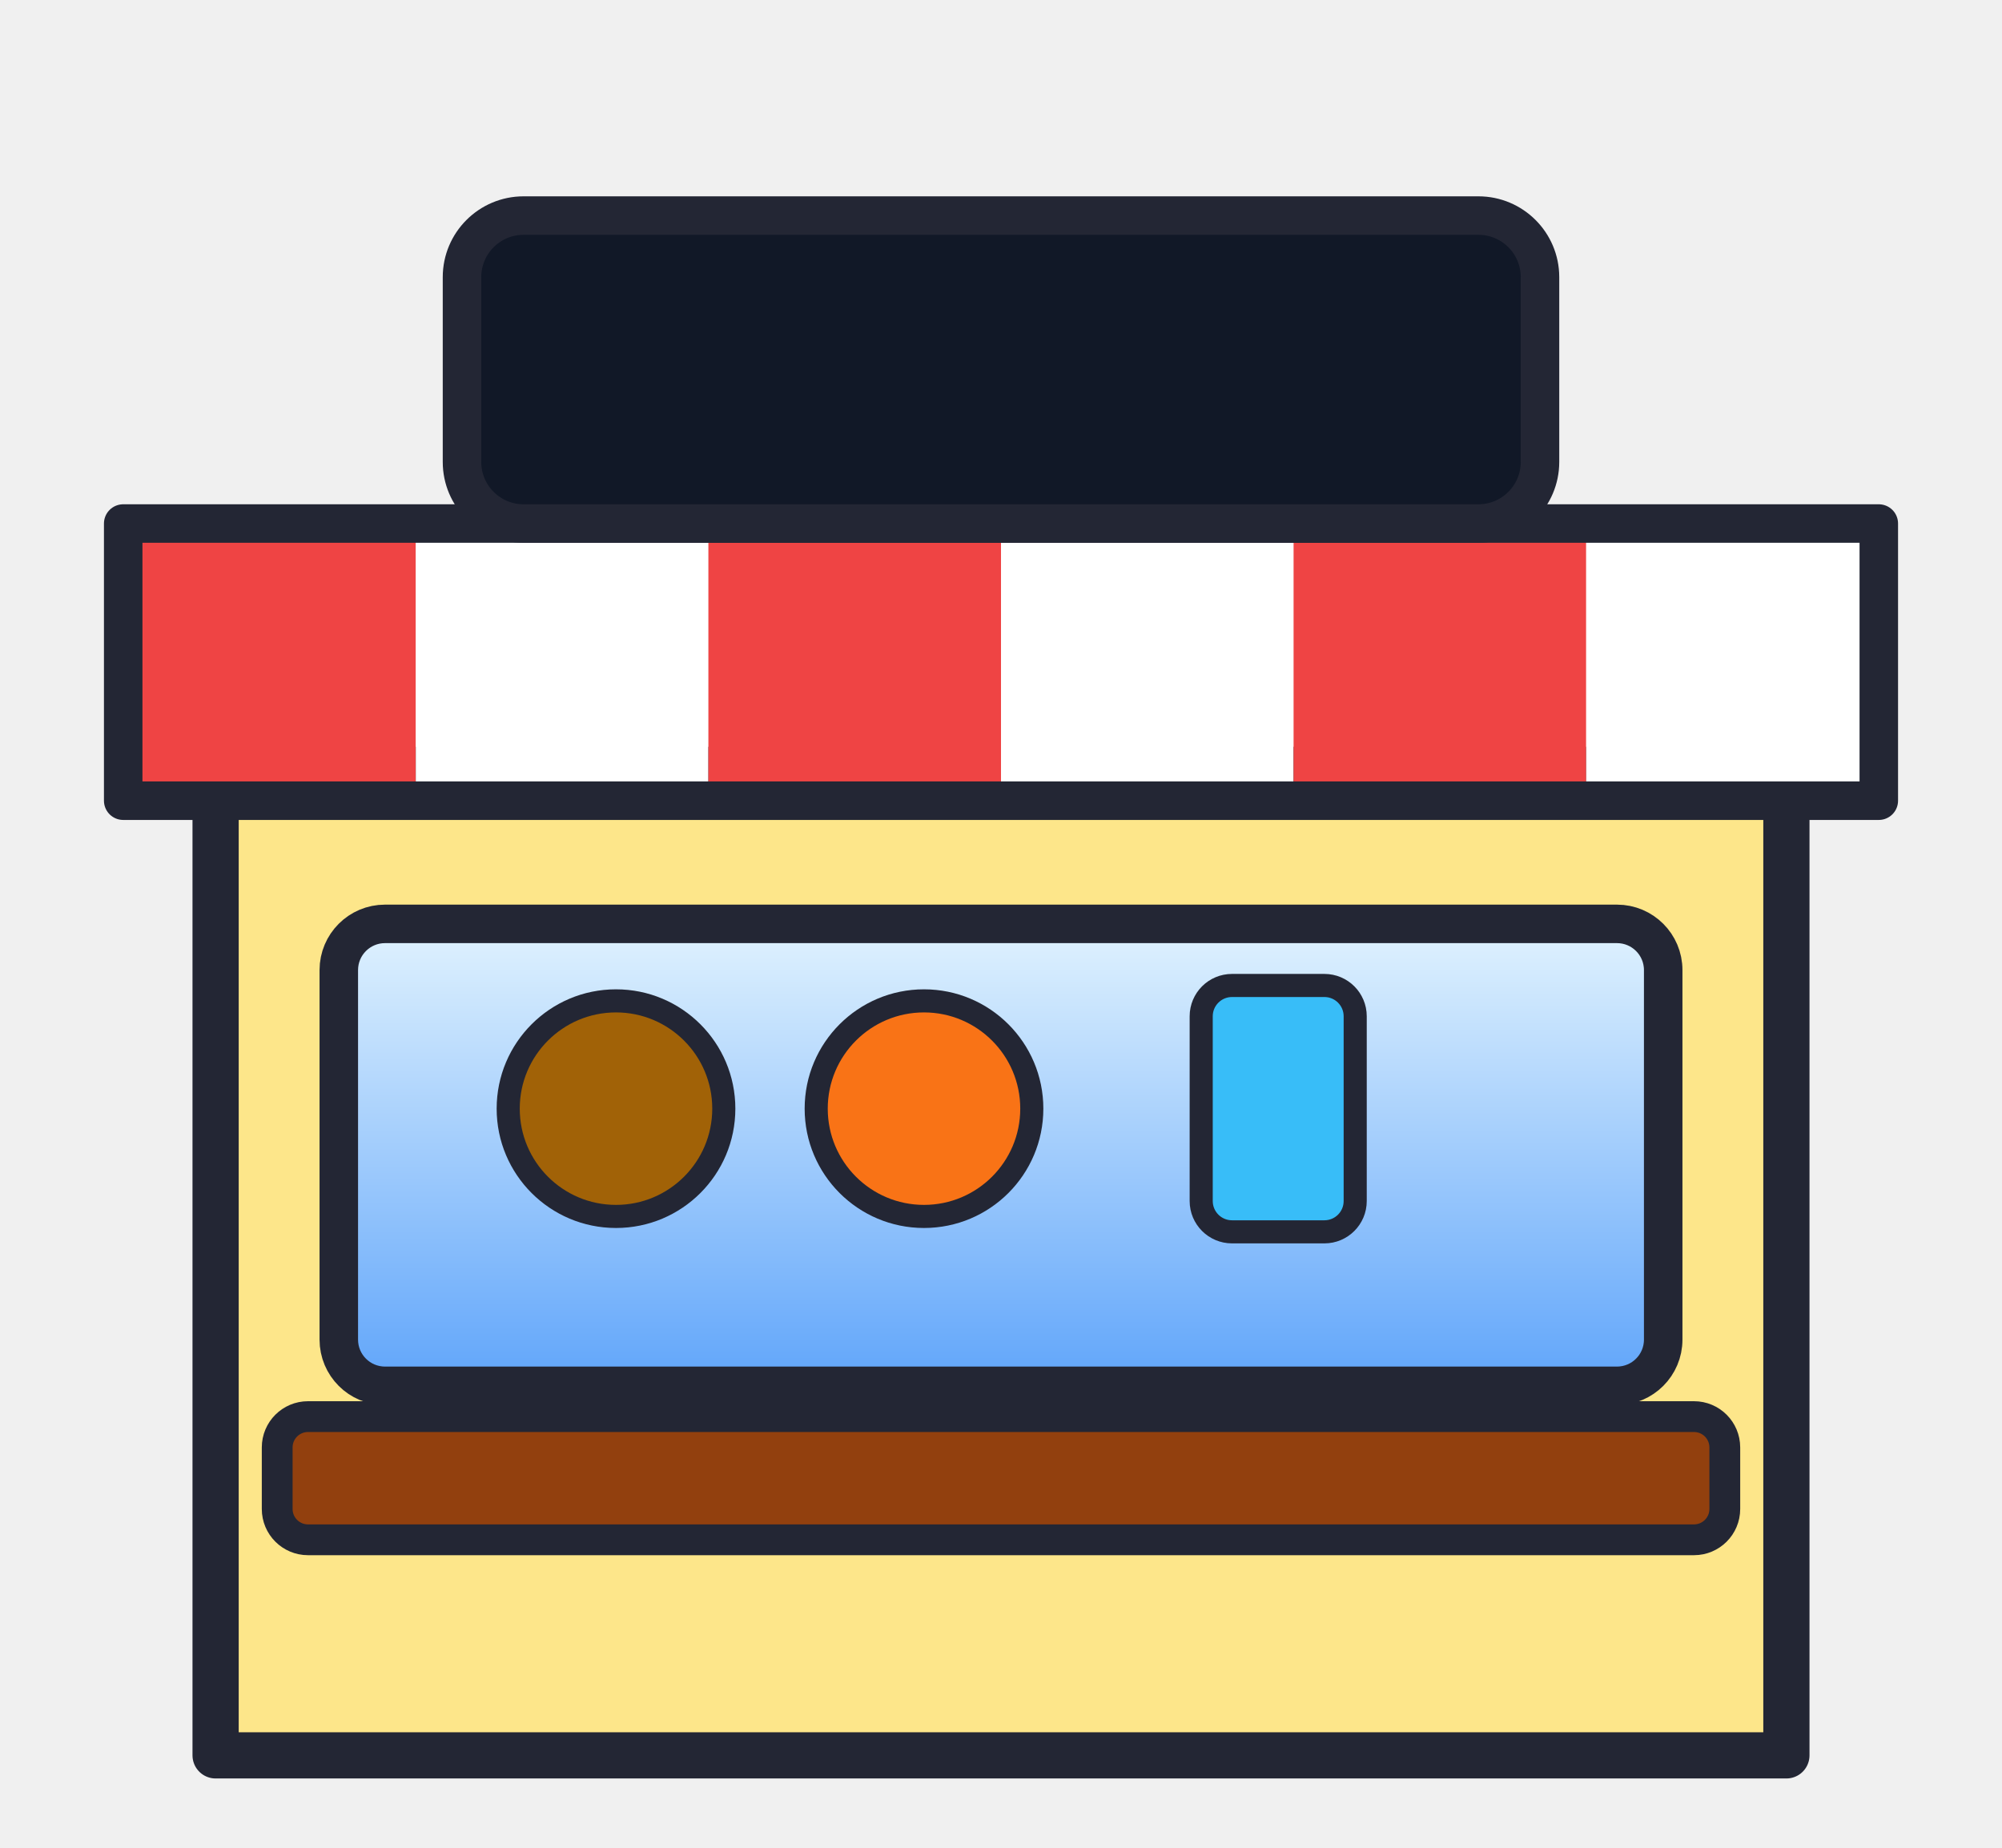
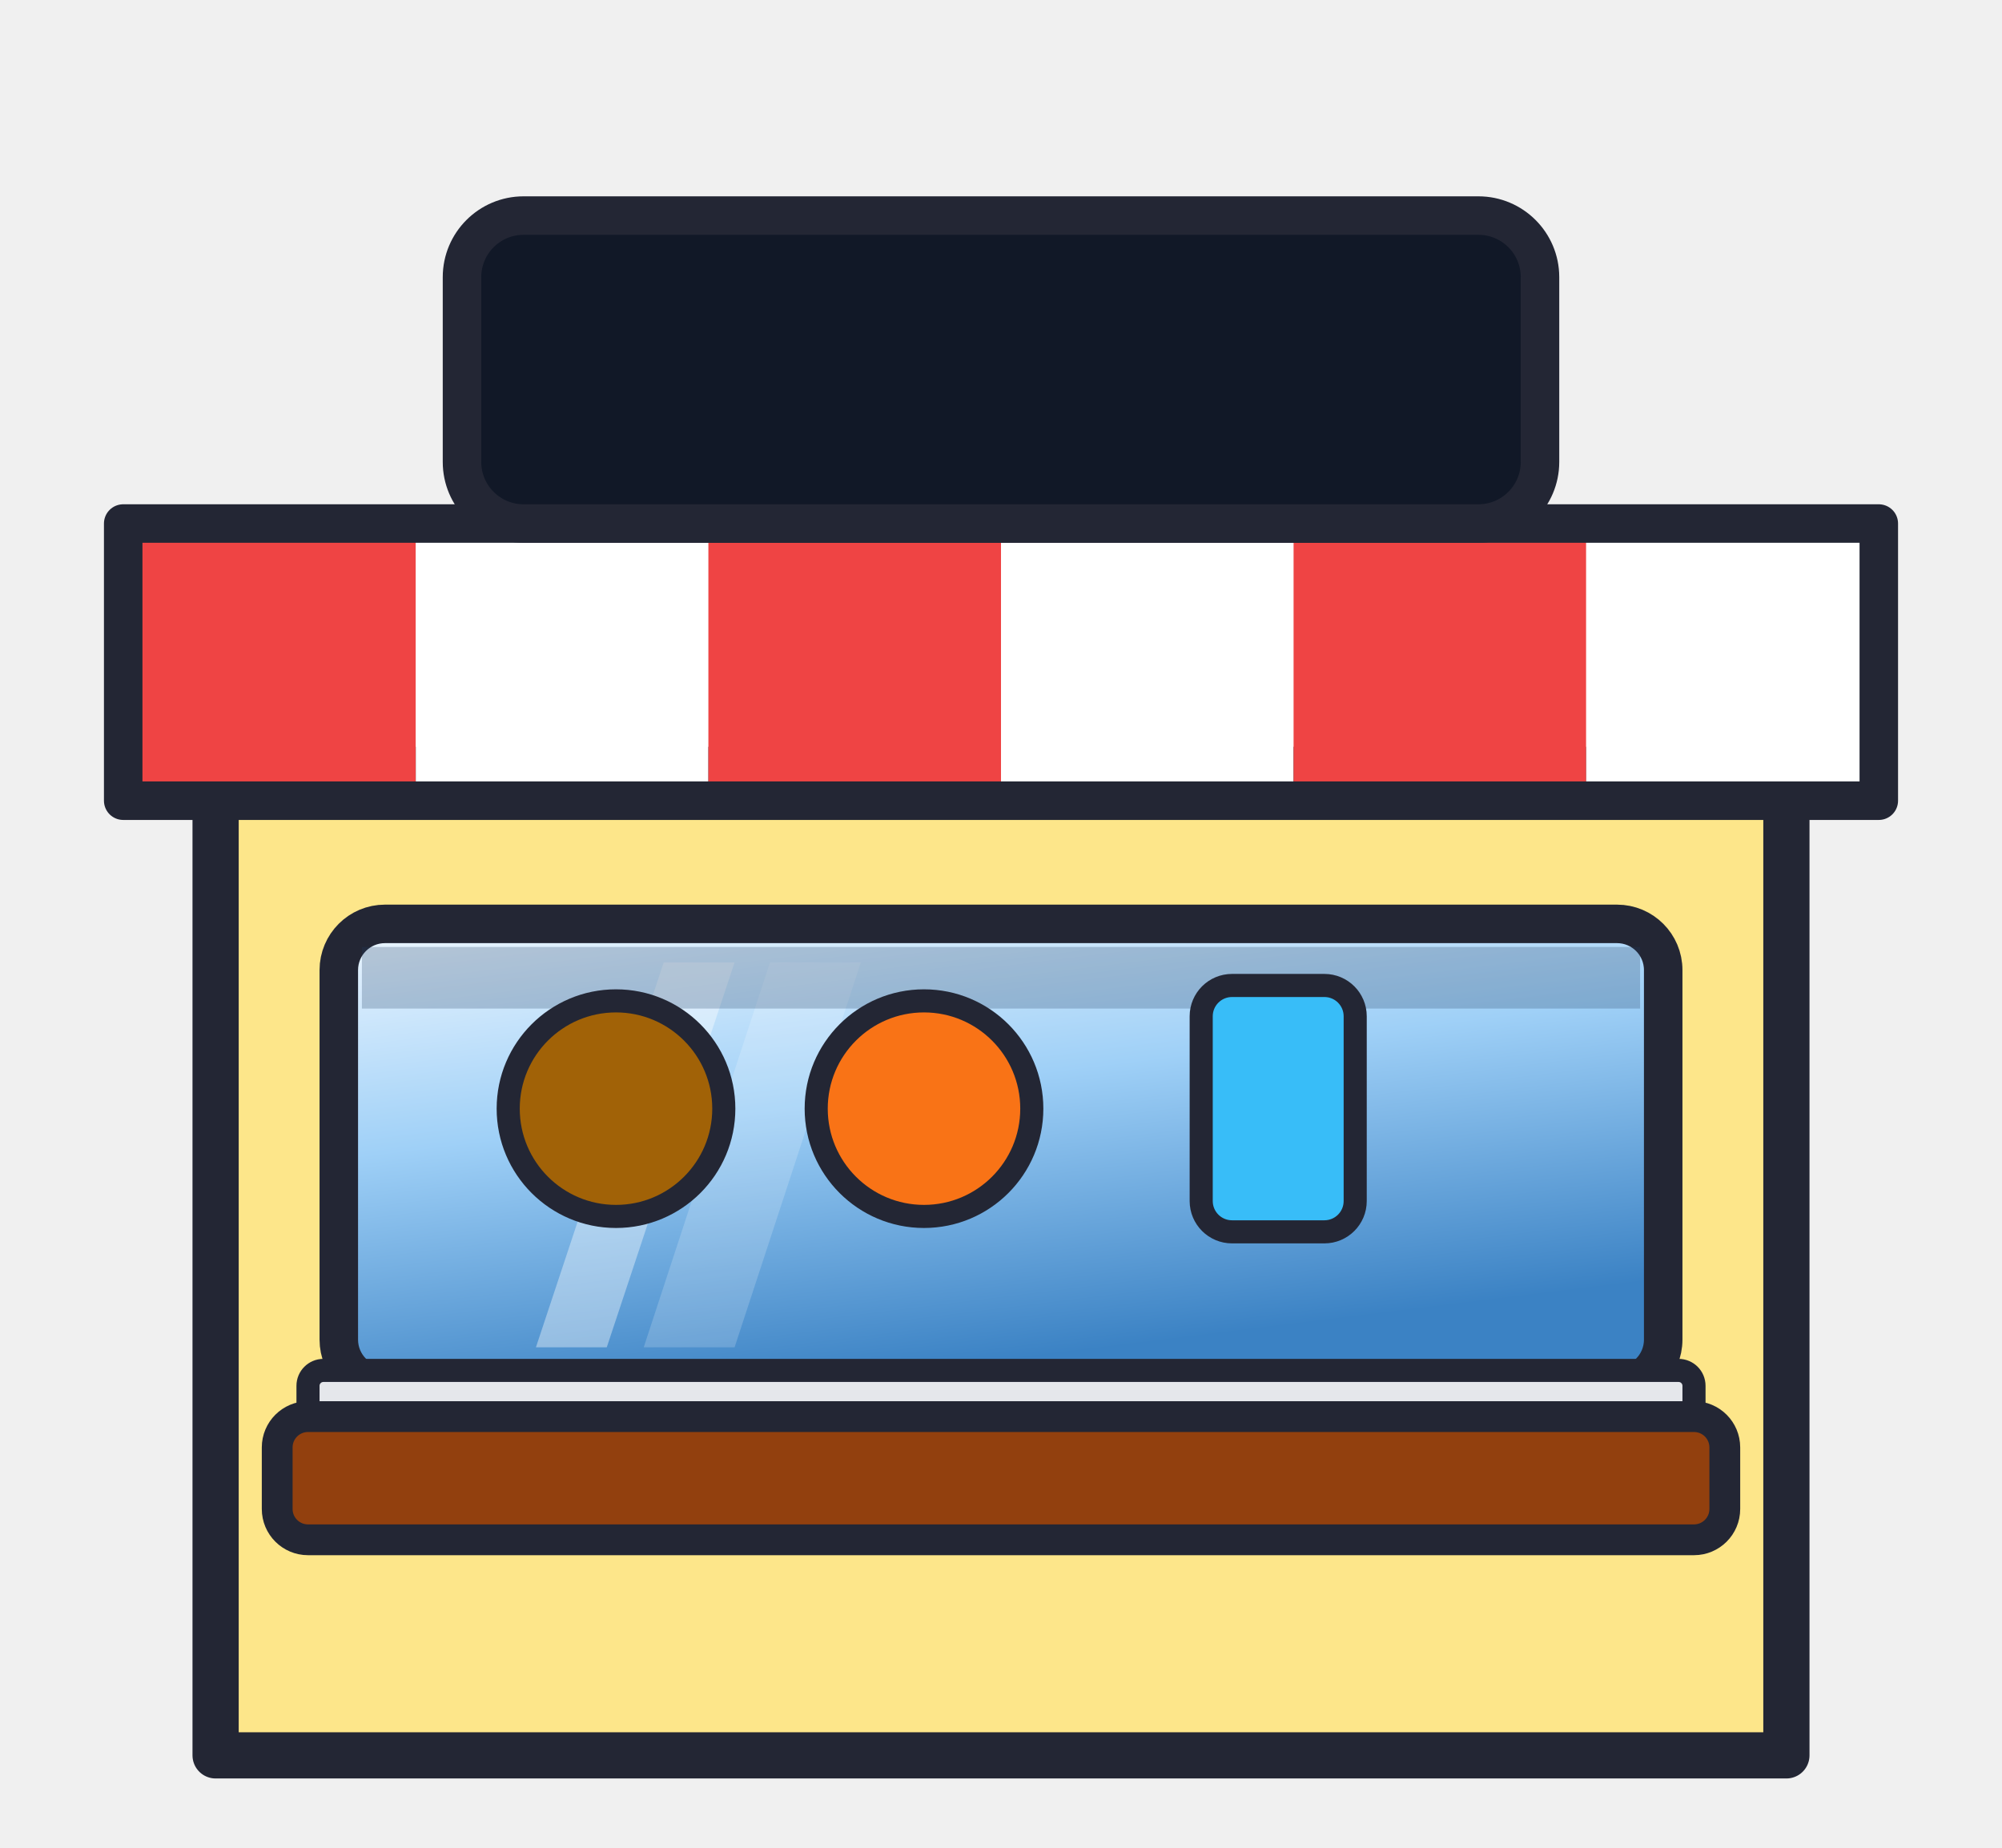
<svg xmlns="http://www.w3.org/2000/svg" width="260" height="240" viewBox="0 0 130 120">
  <defs>
-     <linearGradient id="glass" x1="0" y1="0" x2="0" y2="1">
-       <stop offset="0" stop-color="#e0f2fe" />
-       <stop offset="1" stop-color="#60a5fa" />
+     <linearGradient id="glass" x1="0" y1="0" x2="0.35" y2="1">
+       <stop offset="0" stop-color="#eef7ff" />
+       <stop offset="0.45" stop-color="#9fd0f7" />
+       <stop offset="1" stop-color="#3b82c4" />
    </linearGradient>
  </defs>
  <rect x="14" y="50" width="102" height="64" rx="0" fill="#fde68a" stroke="#232634" stroke-width="3" stroke-linejoin="round" stroke-linecap="round" />
  <rect x="22" y="60" width="86" height="30" rx="3" fill="url(#glass)" stroke="#232634" stroke-width="2.5" stroke-linejoin="round" stroke-linecap="round" />
+   <polygon points="34.8,87.5 43.1,62.5 47.7,62.5 39.4,87.5" fill="#ffffff" opacity="0.38" stroke="none" />
+   <polygon points="41.8,87.5 50.0,62.5 55.9,62.5 47.7,87.5" fill="#ffffff" opacity="0.18" stroke="none" />
+   <rect x="23.5" y="61.5" width="83" height="4.0" fill="#1e3a5f" opacity="0.25" stroke="none" />
+   <rect x="20" y="89" width="90" height="3.5" rx="1" fill="#e5e7eb" stroke="#232634" stroke-width="1.5" />
  <rect x="8" y="34" width="19" height="18" rx="0" fill="#ef4444" stroke="none" />
  <rect x="27" y="34" width="19" height="18" rx="0" fill="#ffffff" stroke="none" />
  <rect x="46" y="34" width="19" height="18" rx="0" fill="#ef4444" stroke="none" />
  <rect x="65" y="34" width="19" height="18" rx="0" fill="#ffffff" stroke="none" />
  <rect x="84" y="34" width="19" height="18" rx="0" fill="#ef4444" stroke="none" />
  <rect x="103" y="34" width="19" height="18" rx="0" fill="#ffffff" stroke="none" />
  <rect x="8" y="34" width="114" height="18" rx="0" fill="none" stroke="#232634" stroke-width="2.5" stroke-linejoin="round" stroke-linecap="round" />
  <rect x="18" y="92" width="94" height="8" rx="2" fill="#92400e" stroke="#232634" stroke-width="2" stroke-linejoin="round" stroke-linecap="round" />
  <circle cx="40" cy="72" r="7" fill="#a16207" stroke="#232634" stroke-width="1.5" stroke-linejoin="round" stroke-linecap="round" />
  <circle cx="60" cy="72" r="7" fill="#f97316" stroke="#232634" stroke-width="1.5" stroke-linejoin="round" stroke-linecap="round" />
  <rect x="78" y="64" width="10" height="16" rx="2" fill="#38bdf8" stroke="#232634" stroke-width="1.5" stroke-linejoin="round" stroke-linecap="round" />
  <rect x="30" y="14" width="70" height="20" rx="4" fill="#111827" stroke="#232634" stroke-width="2.5" stroke-linejoin="round" stroke-linecap="round" />
</svg>
